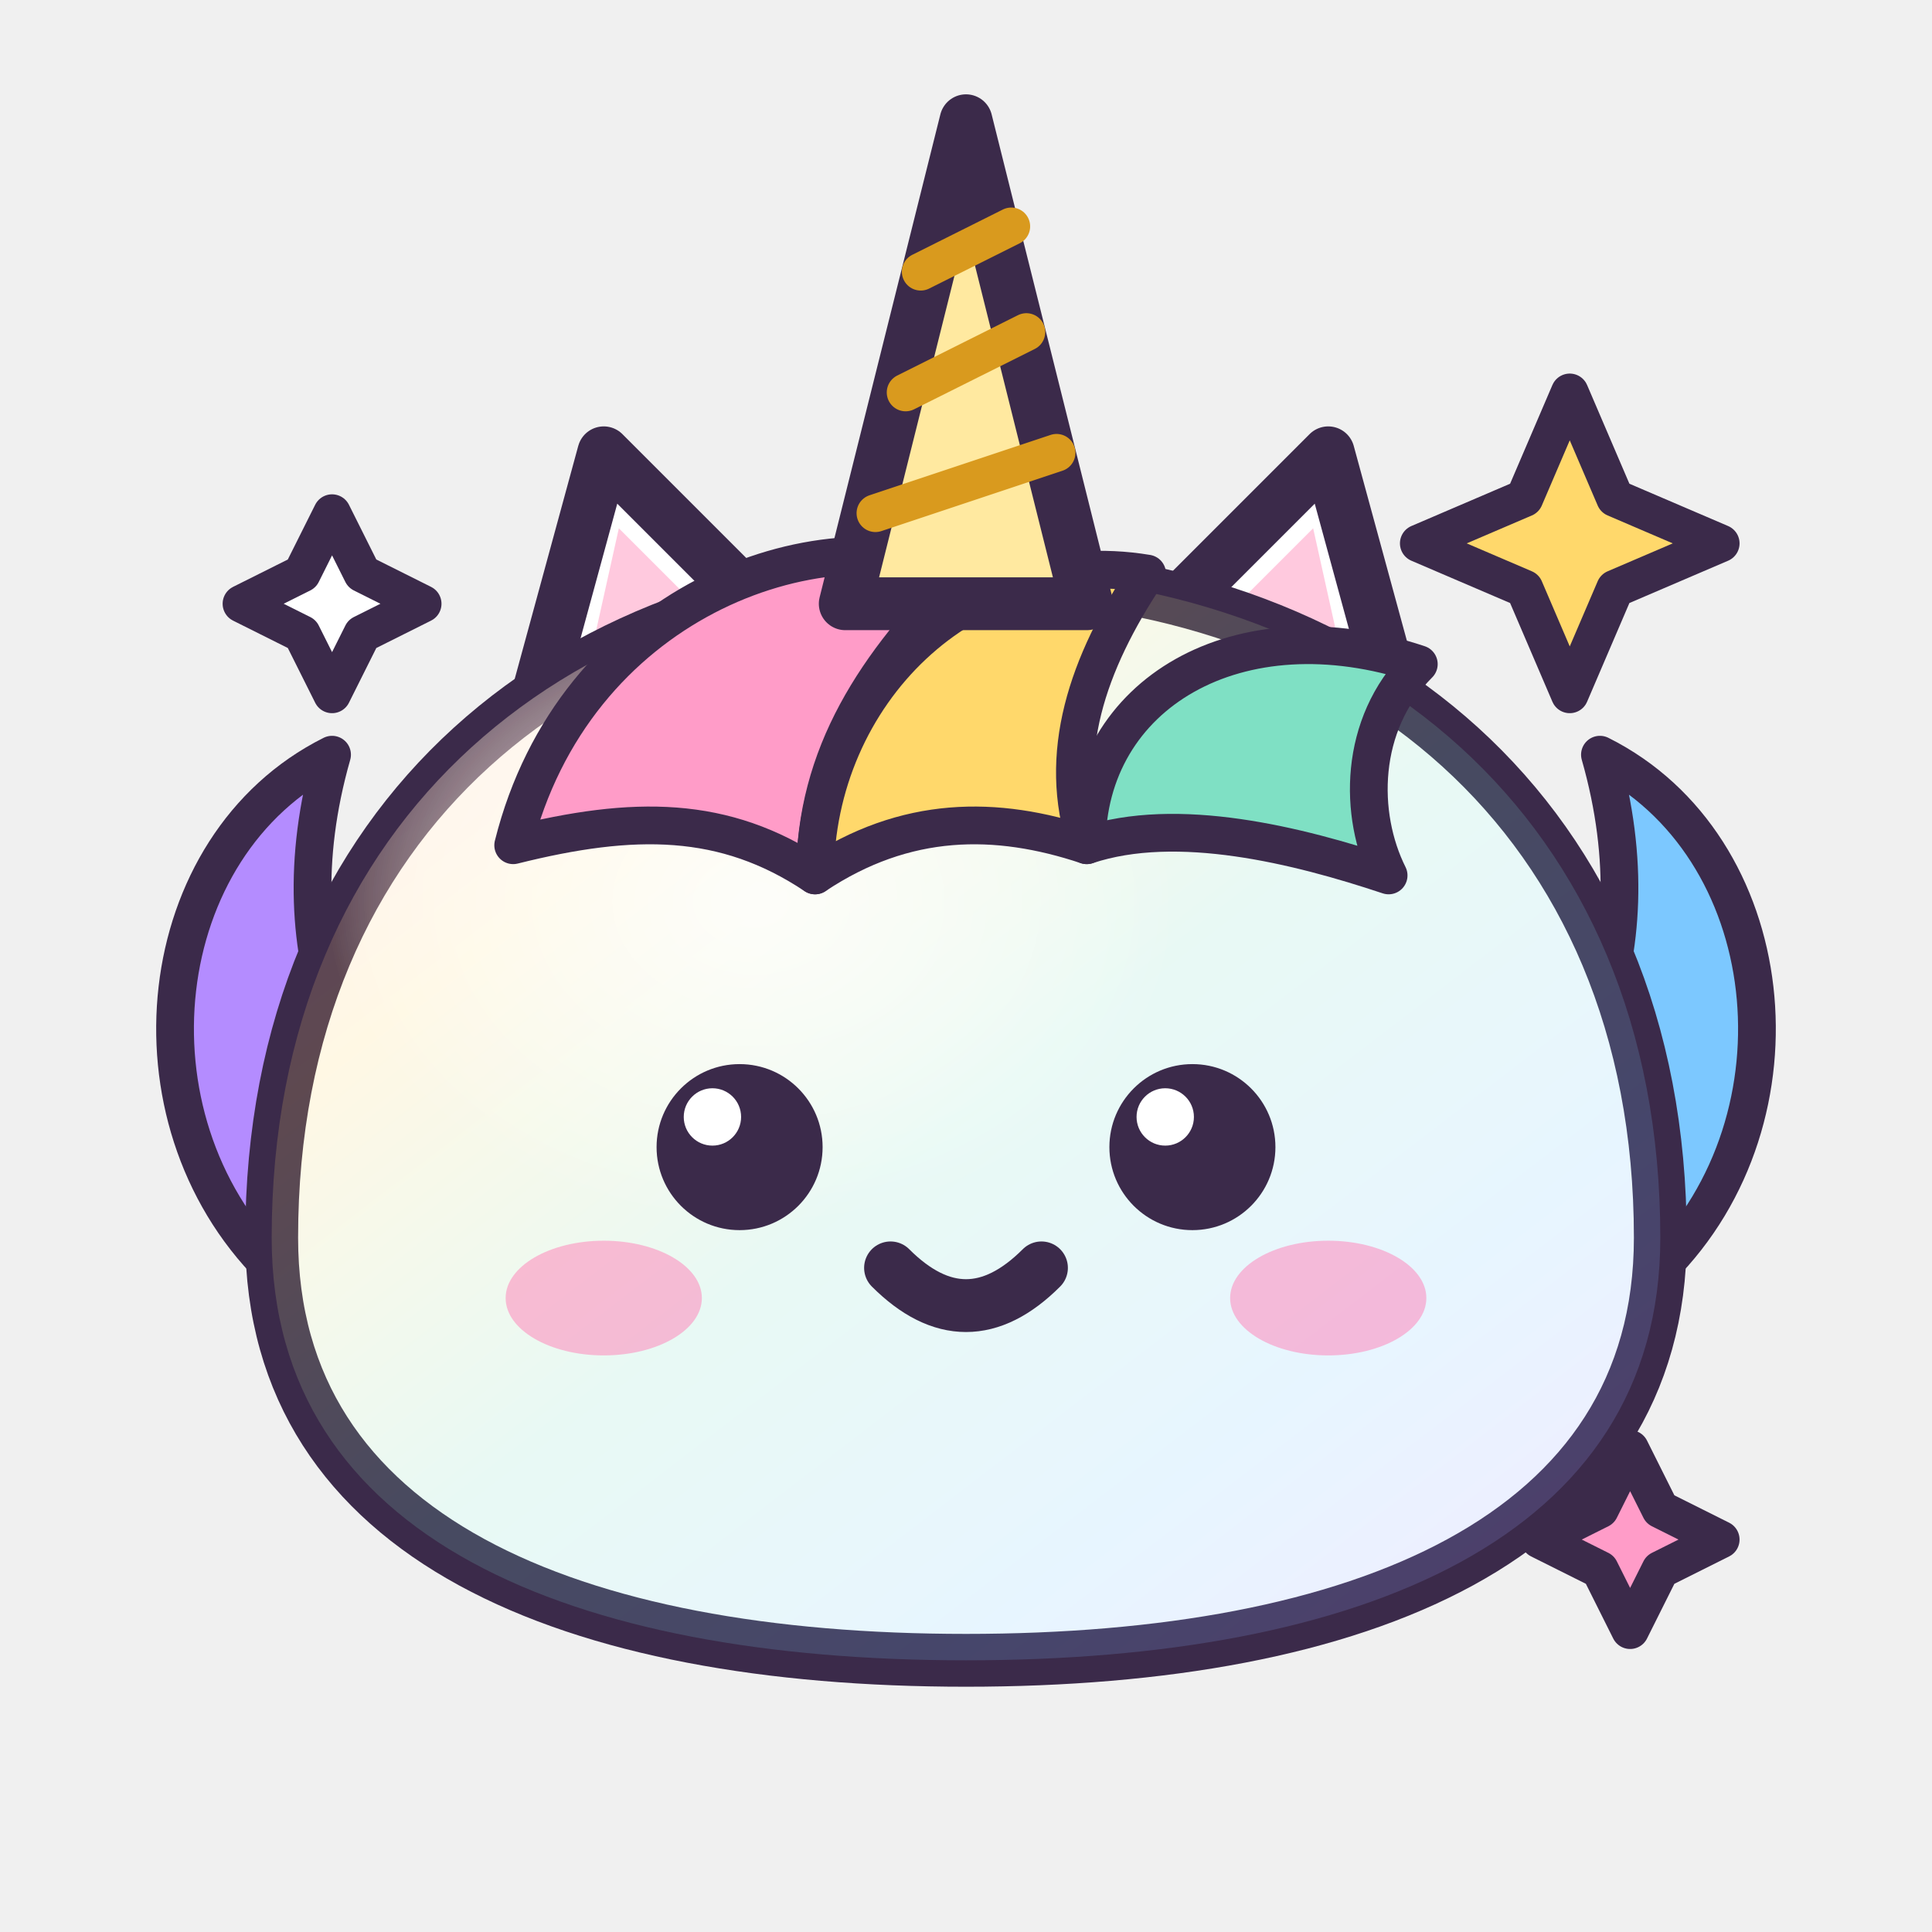
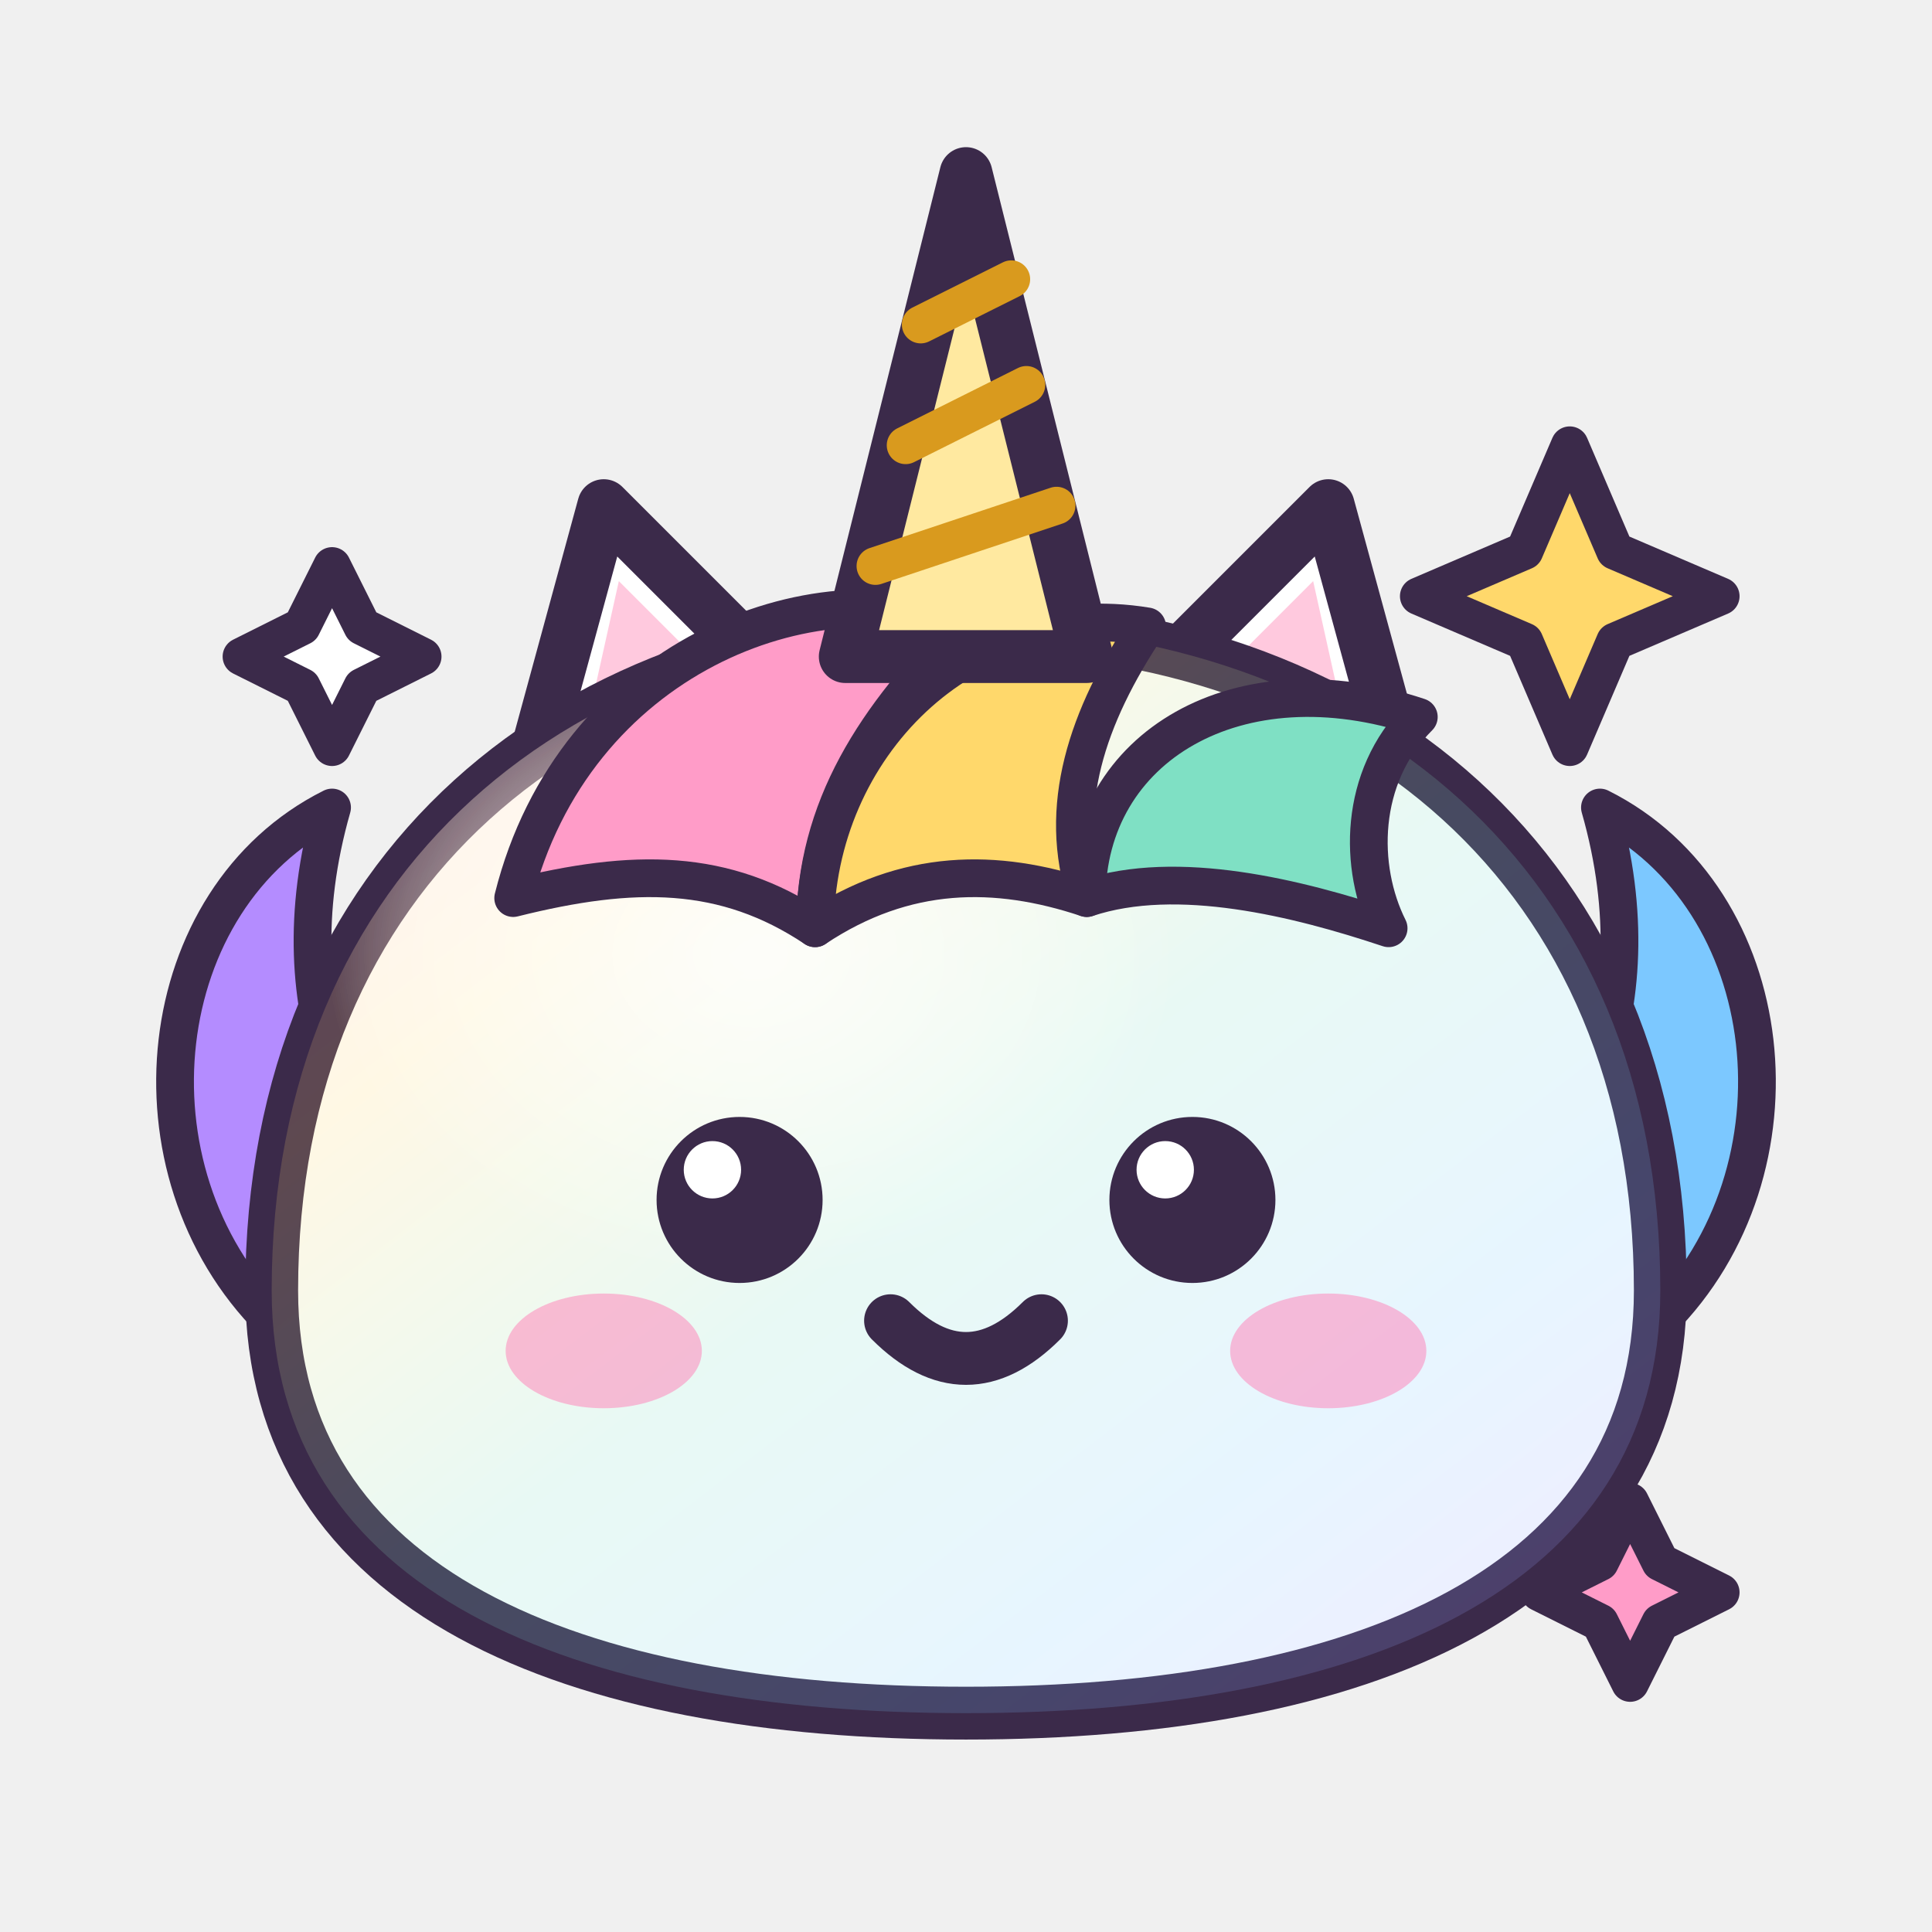
<svg xmlns="http://www.w3.org/2000/svg" viewBox="-4 -4 128 128" role="img" aria-label="sparkle-unicorn">
  <defs>
-     <radialGradient id="gsparkleunicorn15" cx=".35" cy=".3" r=".8">
+     <radialGradient id="gsparkleunicorn147" cx=".35" cy=".3" r=".8">
      <stop offset="0" stop-color="#fff" stop-opacity=".75" />
      <stop offset=".38" stop-color="#FFFFFF" stop-opacity="0" />
    </radialGradient>
-     <linearGradient id="hsparkleunicorn15" x1="0" y1="0" x2="1" y2="1">
+     <linearGradient id="hsparkleunicorn147" x1="0" y1="0" x2="1" y2="1">
      <stop offset="0" stop-color="#FF9CC8" />
      <stop offset=".25" stop-color="#FFD86B" />
      <stop offset=".5" stop-color="#7FE0C4" />
      <stop offset=".75" stop-color="#7CC8FF" />
      <stop offset="1" stop-color="#B48CFF" />
    </linearGradient>
-     <linearGradient id="ausparkleunicorn15" x1="0" y1="0" x2="0" y2="1">
+     <linearGradient id="ausparkleunicorn147" x1="0" y1="0" x2="0" y2="1">
      <stop offset="0" stop-color="#FFE9A0" />
      <stop offset=".55" stop-color="#F5C542" />
      <stop offset="1" stop-color="#D99A1E" />
    </linearGradient>
  </defs>
-   <path d="M30 48 L36 26 L50 40 Z M90 48 L84 26 L70 40 Z" fill="#fff" stroke="#3B2A4A" stroke-width="3.5" stroke-linejoin="round" stroke-linecap="round" />
-   <path d="M35 40 L37 31 L44 38 Z M85 40 L83 31 L76 38 Z" fill="#FFC9DE" />
-   <path d="M14 80 C4 70 6 52 18 46 C14 60 20 70 26 74 Z" fill="#B48CFF" stroke="#3B2A4A" stroke-width="2.5" stroke-linejoin="round" stroke-linecap="round" />
-   <path d="M106 80 C116 70 114 52 102 46 C106 60 100 70 94 74 Z" fill="#7CC8FF" stroke="#3B2A4A" stroke-width="2.5" stroke-linejoin="round" stroke-linecap="round" />
-   <path d="M14 78 C14 50 34 34 60 34 C86 34 106 50 106 78 C106 98 86 106 60 106 C34 106 14 98 14 78 Z" fill="#FFFFFF" stroke="#3B2A4A" stroke-width="3.5" stroke-linejoin="round" stroke-linecap="round" />
-   <path d="M14 78 C14 50 34 34 60 34 C86 34 106 50 106 78 C106 98 86 106 60 106 C34 106 14 98 14 78 Z" fill="url(#gsparkleunicorn15)" />
-   <path d="M14 78 C14 50 34 34 60 34 C86 34 106 50 106 78 C106 98 86 106 60 106 C34 106 14 98 14 78 Z" fill="url(#hsparkleunicorn15)" opacity=".18" />
-   <path d="M14 78 C14 50 34 34 60 34 C86 34 106 50 106 78 C106 98 86 106 60 106 C34 106 14 98 14 78 Z" fill="url(#gsparkleunicorn15)" />
-   <path d="M30 52 C34 36 50 30 60 34 C54 40 50 46 50 54 C44 50 38 50 30 52 Z" fill="#FF9CC8" stroke="#3B2A4A" stroke-width="2.5" stroke-linejoin="round" stroke-linecap="round" />
-   <path d="M50 54 C50 42 60 32 72 34 C68 40 66 46 68 52 C62 50 56 50 50 54 Z" fill="#FFD86B" stroke="#3B2A4A" stroke-width="2.5" stroke-linejoin="round" stroke-linecap="round" />
-   <path d="M68 52 C68 42 78 36 90 40 C86 44 86 50 88 54 C82 52 74 50 68 52 Z" fill="#7FE0C4" stroke="#3B2A4A" stroke-width="2.5" stroke-linejoin="round" stroke-linecap="round" />
-   <path d="M52 36 L60 4 L68 36 Z" fill="#FFE9A0" stroke="#3B2A4A" stroke-width="3.5" stroke-linejoin="round" stroke-linecap="round" />
-   <path d="M54 30 L66 26 M56 22 L64 18 M57 14 L63 11" stroke="#D99A1E" stroke-width="2.5" stroke-linecap="round" />
-   <circle cx="45" cy="72" r="5.5" fill="#3B2A4A" />
-   <circle cx="75" cy="72" r="5.5" fill="#3B2A4A" />
-   <circle cx="43.2" cy="70" r="1.9" fill="#fff" />
-   <circle cx="73.2" cy="70" r="1.9" fill="#fff" />
-   <path d="M55 80 q5 5 10 0" fill="none" stroke="#3B2A4A" stroke-width="3.5" stroke-linejoin="round" stroke-linecap="round" />
-   <ellipse cx="36" cy="82" rx="6.5" ry="3.8" fill="#FF7EB6" opacity=".5" />
-   <ellipse cx="84" cy="82" rx="6.5" ry="3.8" fill="#FF7EB6" opacity=".5" />
-   <path d="M100 22 l3 7 7 3 -7 3 -3 7 -3 -7 -7 -3 7 -3z" fill="#FFD86B" stroke="#3B2A4A" stroke-width="2.5" stroke-linejoin="round" stroke-linecap="round" />
-   <path d="M18 30 l2 4 4 2 -4 2 -2 4 -2 -4 -4 -2 4 -2z" fill="#fff" stroke="#3B2A4A" stroke-width="2.5" stroke-linejoin="round" stroke-linecap="round" />
-   <path d="M104 92 l2 4 4 2 -4 2 -2 4 -2 -4 -4 -2 4 -2z" fill="#FF9CC8" stroke="#3B2A4A" stroke-width="2.5" stroke-linejoin="round" stroke-linecap="round" />
+   <g transform="translate(0 3.5)">
+     <path d="M30 48 L36 26 L50 40 Z M90 48 L84 26 L70 40 Z" fill="#fff" stroke="#3B2A4A" stroke-width="3.5" stroke-linejoin="round" stroke-linecap="round" />
+     <path d="M35 40 L37 31 L44 38 Z M85 40 L83 31 L76 38 Z" fill="#FFC9DE" />
+     <path d="M14 80 C4 70 6 52 18 46 C14 60 20 70 26 74 Z" fill="#B48CFF" stroke="#3B2A4A" stroke-width="2.5" stroke-linejoin="round" stroke-linecap="round" />
+     <path d="M106 80 C116 70 114 52 102 46 C106 60 100 70 94 74 Z" fill="#7CC8FF" stroke="#3B2A4A" stroke-width="2.5" stroke-linejoin="round" stroke-linecap="round" />
+     <path d="M14 78 C14 50 34 34 60 34 C86 34 106 50 106 78 C106 98 86 106 60 106 C34 106 14 98 14 78 Z" fill="#FFFFFF" stroke="#3B2A4A" stroke-width="3.5" stroke-linejoin="round" stroke-linecap="round" />
+     <path d="M14 78 C14 50 34 34 60 34 C86 34 106 50 106 78 C106 98 86 106 60 106 C34 106 14 98 14 78 Z" fill="url(#gsparkleunicorn147)" />
+     <path d="M14 78 C14 50 34 34 60 34 C86 34 106 50 106 78 C106 98 86 106 60 106 C34 106 14 98 14 78 Z" fill="url(#hsparkleunicorn147)" opacity=".18" />
+     <path d="M14 78 C14 50 34 34 60 34 C86 34 106 50 106 78 C106 98 86 106 60 106 C34 106 14 98 14 78 Z" fill="url(#gsparkleunicorn147)" />
+     <path d="M30 52 C34 36 50 30 60 34 C54 40 50 46 50 54 C44 50 38 50 30 52 Z" fill="#FF9CC8" stroke="#3B2A4A" stroke-width="2.5" stroke-linejoin="round" stroke-linecap="round" />
+     <path d="M50 54 C50 42 60 32 72 34 C68 40 66 46 68 52 C62 50 56 50 50 54 Z" fill="#FFD86B" stroke="#3B2A4A" stroke-width="2.5" stroke-linejoin="round" stroke-linecap="round" />
+     <path d="M68 52 C68 42 78 36 90 40 C86 44 86 50 88 54 C82 52 74 50 68 52 Z" fill="#7FE0C4" stroke="#3B2A4A" stroke-width="2.5" stroke-linejoin="round" stroke-linecap="round" />
+     <path d="M52 36 L60 4 L68 36 Z" fill="#FFE9A0" stroke="#3B2A4A" stroke-width="3.5" stroke-linejoin="round" stroke-linecap="round" />
+     <path d="M54 30 L66 26 M56 22 L64 18 M57 14 L63 11" stroke="#D99A1E" stroke-width="2.5" stroke-linecap="round" />
+     <circle cx="45" cy="72" r="5.5" fill="#3B2A4A" />
+     <circle cx="75" cy="72" r="5.5" fill="#3B2A4A" />
+     <circle cx="43.2" cy="70" r="1.9" fill="#fff" />
+     <circle cx="73.2" cy="70" r="1.9" fill="#fff" />
+     <path d="M55 80 q5 5 10 0" fill="none" stroke="#3B2A4A" stroke-width="3.5" stroke-linejoin="round" stroke-linecap="round" />
+     <ellipse cx="36" cy="82" rx="6.5" ry="3.8" fill="#FF7EB6" opacity=".5" />
+     <ellipse cx="84" cy="82" rx="6.5" ry="3.8" fill="#FF7EB6" opacity=".5" />
+     <path d="M100 22 l3 7 7 3 -7 3 -3 7 -3 -7 -7 -3 7 -3z" fill="#FFD86B" stroke="#3B2A4A" stroke-width="2.5" stroke-linejoin="round" stroke-linecap="round" />
+     <path d="M18 30 l2 4 4 2 -4 2 -2 4 -2 -4 -4 -2 4 -2z" fill="#fff" stroke="#3B2A4A" stroke-width="2.5" stroke-linejoin="round" stroke-linecap="round" />
+     <path d="M104 92 l2 4 4 2 -4 2 -2 4 -2 -4 -4 -2 4 -2z" fill="#FF9CC8" stroke="#3B2A4A" stroke-width="2.5" stroke-linejoin="round" stroke-linecap="round" />
+   </g>
</svg>
